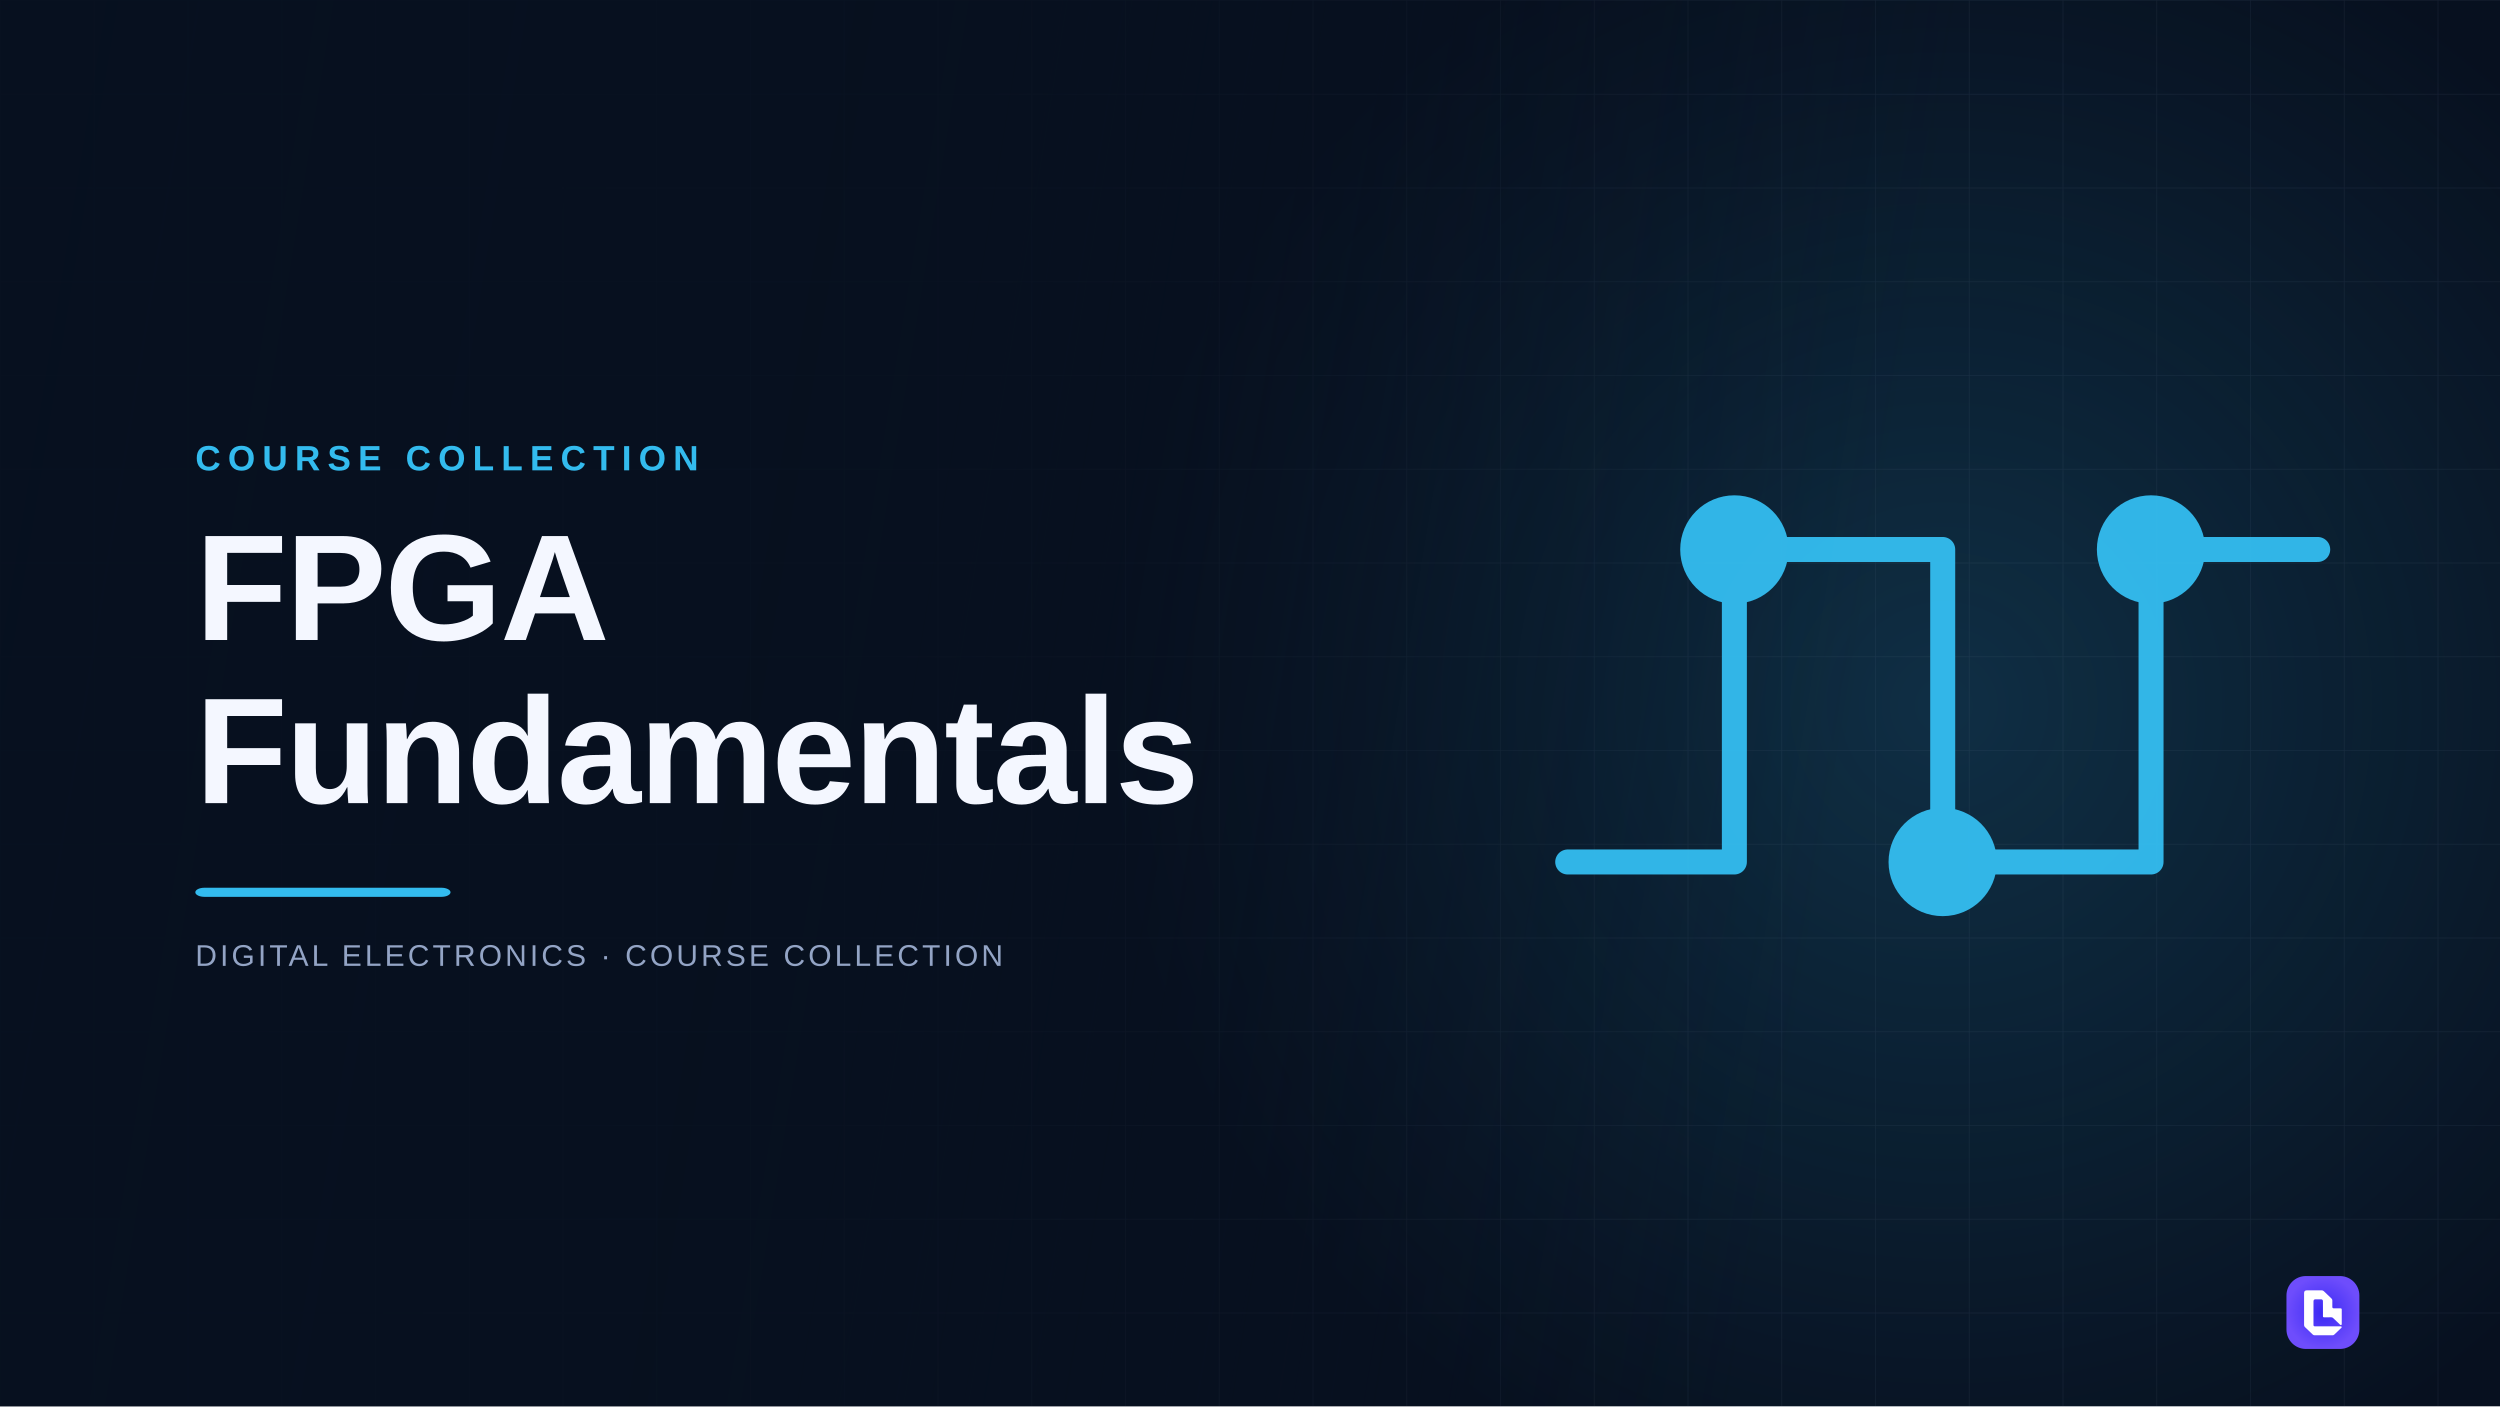
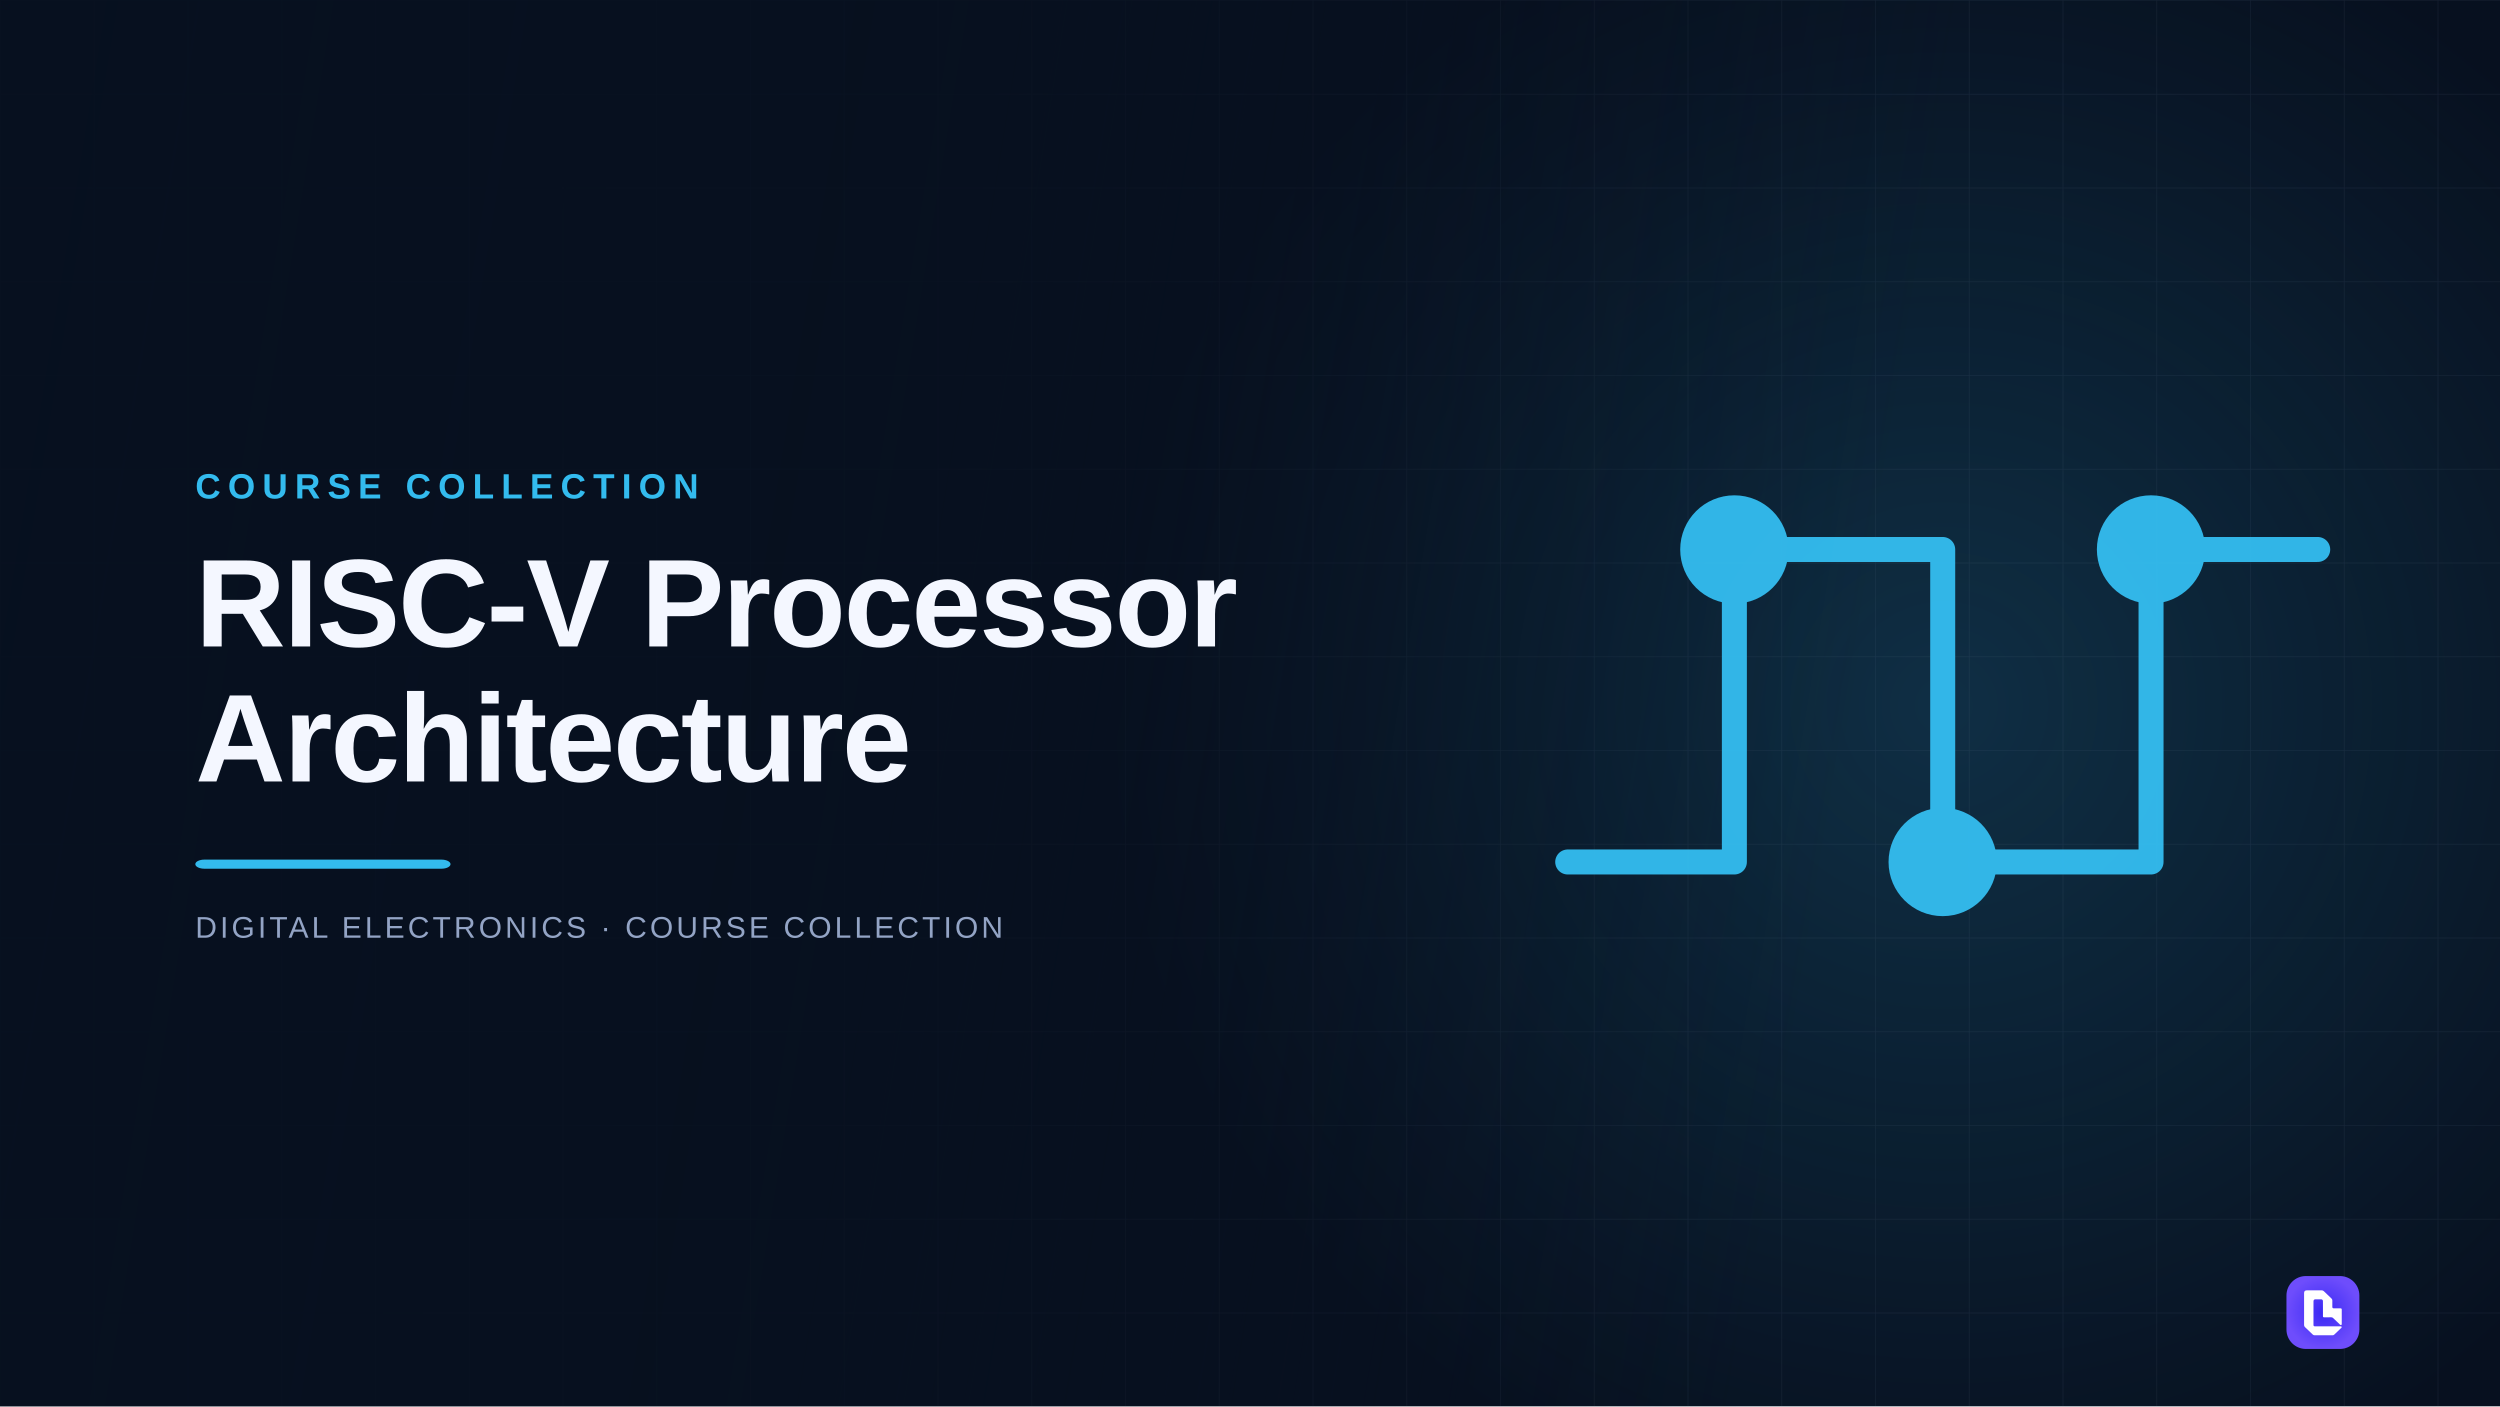
<svg xmlns="http://www.w3.org/2000/svg" width="1920" height="1080" viewBox="0 0 1920 1080" fill="none">
  <defs>
    <radialGradient id="glow">
      <stop stop-color="#33BBEE" stop-opacity=".18" />
      <stop offset="1" stop-color="#33BBEE" stop-opacity="0" />
    </radialGradient>
    <linearGradient id="mask" x1="0" y1="0" x2="1" y2=".09">
      <stop stop-color="#07101F" stop-opacity=".94" />
      <stop offset=".4" stop-color="#07101F" stop-opacity=".84" />
      <stop offset=".62" stop-color="#07101F" stop-opacity=".3" />
      <stop offset=".78" stop-color="#07101F" stop-opacity="0" />
    </linearGradient>
    <pattern id="grid" width="72" height="72" patternUnits="userSpaceOnUse">
      <path d="M72 0H0V72" stroke="#93A4C5" stroke-opacity=".1" />
    </pattern>
  </defs>
  <rect width="1920" height="1080" fill="#07101F" />
  <ellipse cx="1492" cy="542" rx="640" ry="640" fill="url(#glow)" />
  <rect width="1920" height="1080" fill="url(#grid)" />
  <rect width="1920" height="1080" fill="url(#mask)" />
  <g id="course-figure" opacity=".96" transform="translate(1108.00 166.00) scale(8)" stroke="#33BBEE" stroke-width="2.4" stroke-linecap="round" stroke-linejoin="round">
    <path d="M12 62h16V32h20v30h20V32h16" stroke="#33BBEE" stroke-width="2.4" stroke-linecap="round" stroke-linejoin="round" />
    <circle cx="28" cy="32" r="4" fill="#33BBEE" />
    <circle cx="48" cy="62" r="4" fill="#33BBEE" />
    <circle cx="68" cy="32" r="4" fill="#33BBEE" />
  </g>
  <g font-family="Arial, Helvetica, sans-serif">
-     <text x="150" y="361.22" fill="#33BBEE" font-size="27" font-weight="700" letter-spacing="5.5">COURSE COLLECTION</text>
-     <text x="150" y="491.50" fill="#F4F7FF" font-size="116" font-weight="800" letter-spacing="-1.4">FPGA</text>
-     <text x="150" y="616.78" fill="#F4F7FF" font-size="116" font-weight="800" letter-spacing="-1.4">Fundamentals</text>
-     <rect x="150" y="681.78" width="196" height="7" rx="7" fill="#33BBEE" />
-     <text x="150" y="741.78" fill="#93A4C5" font-size="23" letter-spacing="2.4">DIGITAL ELECTRONICS · COURSE COLLECTION</text>
+     <text x="150" y="382.82" fill="#33BBEE" font-size="27" font-weight="700" letter-spacing="5.5">COURSE COLLECTION</text>
+     <text x="150" y="496.50" fill="#F4F7FF" font-size="96" font-weight="800" letter-spacing="-1.4">RISC-V Processor</text>
+     <text x="150" y="600.18" fill="#F4F7FF" font-size="96" font-weight="800" letter-spacing="-1.4">Architecture</text>
+     <rect x="150" y="660.18" width="196" height="7" rx="7" fill="#33BBEE" />
+     <text x="150" y="720.18" fill="#93A4C5" font-size="23" letter-spacing="2.4">DIGITAL ELECTRONICS · COURSE COLLECTION</text>
  </g>
  <svg x="1756" y="980" width="56" height="56" viewBox="0 0 120 120">
    <path d="M0 32C0 14.327 14.327 0 32 0H88C105.673 0 120 14.327 120 32V88C120 105.673 105.673 120 88 120H32C14.327 120 0 105.673 0 88V32Z" fill="url(#paint0_radial_3803_20895)" />
    <path d="M29 54.178C29 45.416 29 36.653 29 27.89C29 25.023 30.586 23.509 33.598 23.509C41.67 23.509 49.743 23.521 57.815 23.498C58.516 23.479 59.214 23.602 59.861 23.86C60.509 24.118 61.092 24.504 61.572 24.993C65.713 29.004 69.88 32.99 74.073 36.95C75.03 37.858 75.506 38.907 75.506 40.181C75.497 43.697 75.494 47.211 75.496 50.724C75.496 52.446 76.248 53.158 78.075 53.16C81.68 53.16 85.286 53.16 88.894 53.16C90.314 53.16 91 53.806 91 55.159C91 63.1 91 71.041 91 78.982C91 79.698 90.811 80.332 90.076 80.607C89.341 80.883 88.765 80.577 88.224 80.06C84.439 76.418 80.618 72.803 76.847 69.154C75.947 68.284 74.977 67.874 73.679 67.893C69.787 67.949 65.894 67.914 62 67.914C60.532 67.914 60.065 67.476 60.063 66.093C60.053 58.107 60.042 50.12 60.033 42.132C60.037 41.675 60.015 41.218 59.968 40.763C59.825 39.475 58.73 38.367 57.389 38.347C53.976 38.296 50.56 38.285 47.147 38.347C45.543 38.378 44.49 39.723 44.487 41.508C44.477 46.551 44.472 51.594 44.47 56.636C44.47 64.555 44.467 72.474 44.461 80.391C44.461 82.115 45.122 82.753 46.904 82.753C60.996 82.753 75.086 82.753 89.176 82.753C89.835 82.753 90.433 82.838 90.752 83.462C91.049 84.047 90.999 84.614 90.496 85.096C86.512 88.903 82.526 92.708 78.538 96.512C78.195 96.834 77.788 97.086 77.341 97.254C76.894 97.423 76.416 97.504 75.936 97.492C66.001 97.498 56.066 97.498 46.131 97.492C44.941 97.492 43.981 96.978 43.156 96.187C39.908 93.07 36.654 89.956 33.393 86.844C32.449 85.94 31.52 85.019 30.546 84.145C29.484 83.194 28.999 82.036 29 80.659C29 62.991 29.012 63.01 29 54.178Z" fill="white" />
    <defs>
      <radialGradient id="paint0_radial_3803_20895" cx="0" cy="0" r="1" gradientUnits="userSpaceOnUse" gradientTransform="translate(60 60) rotate(90) scale(60)">
        <stop stop-color="#3A2AF4" />
        <stop offset="1" stop-color="#6E4DFC" />
      </radialGradient>
    </defs>
  </svg>
</svg>
